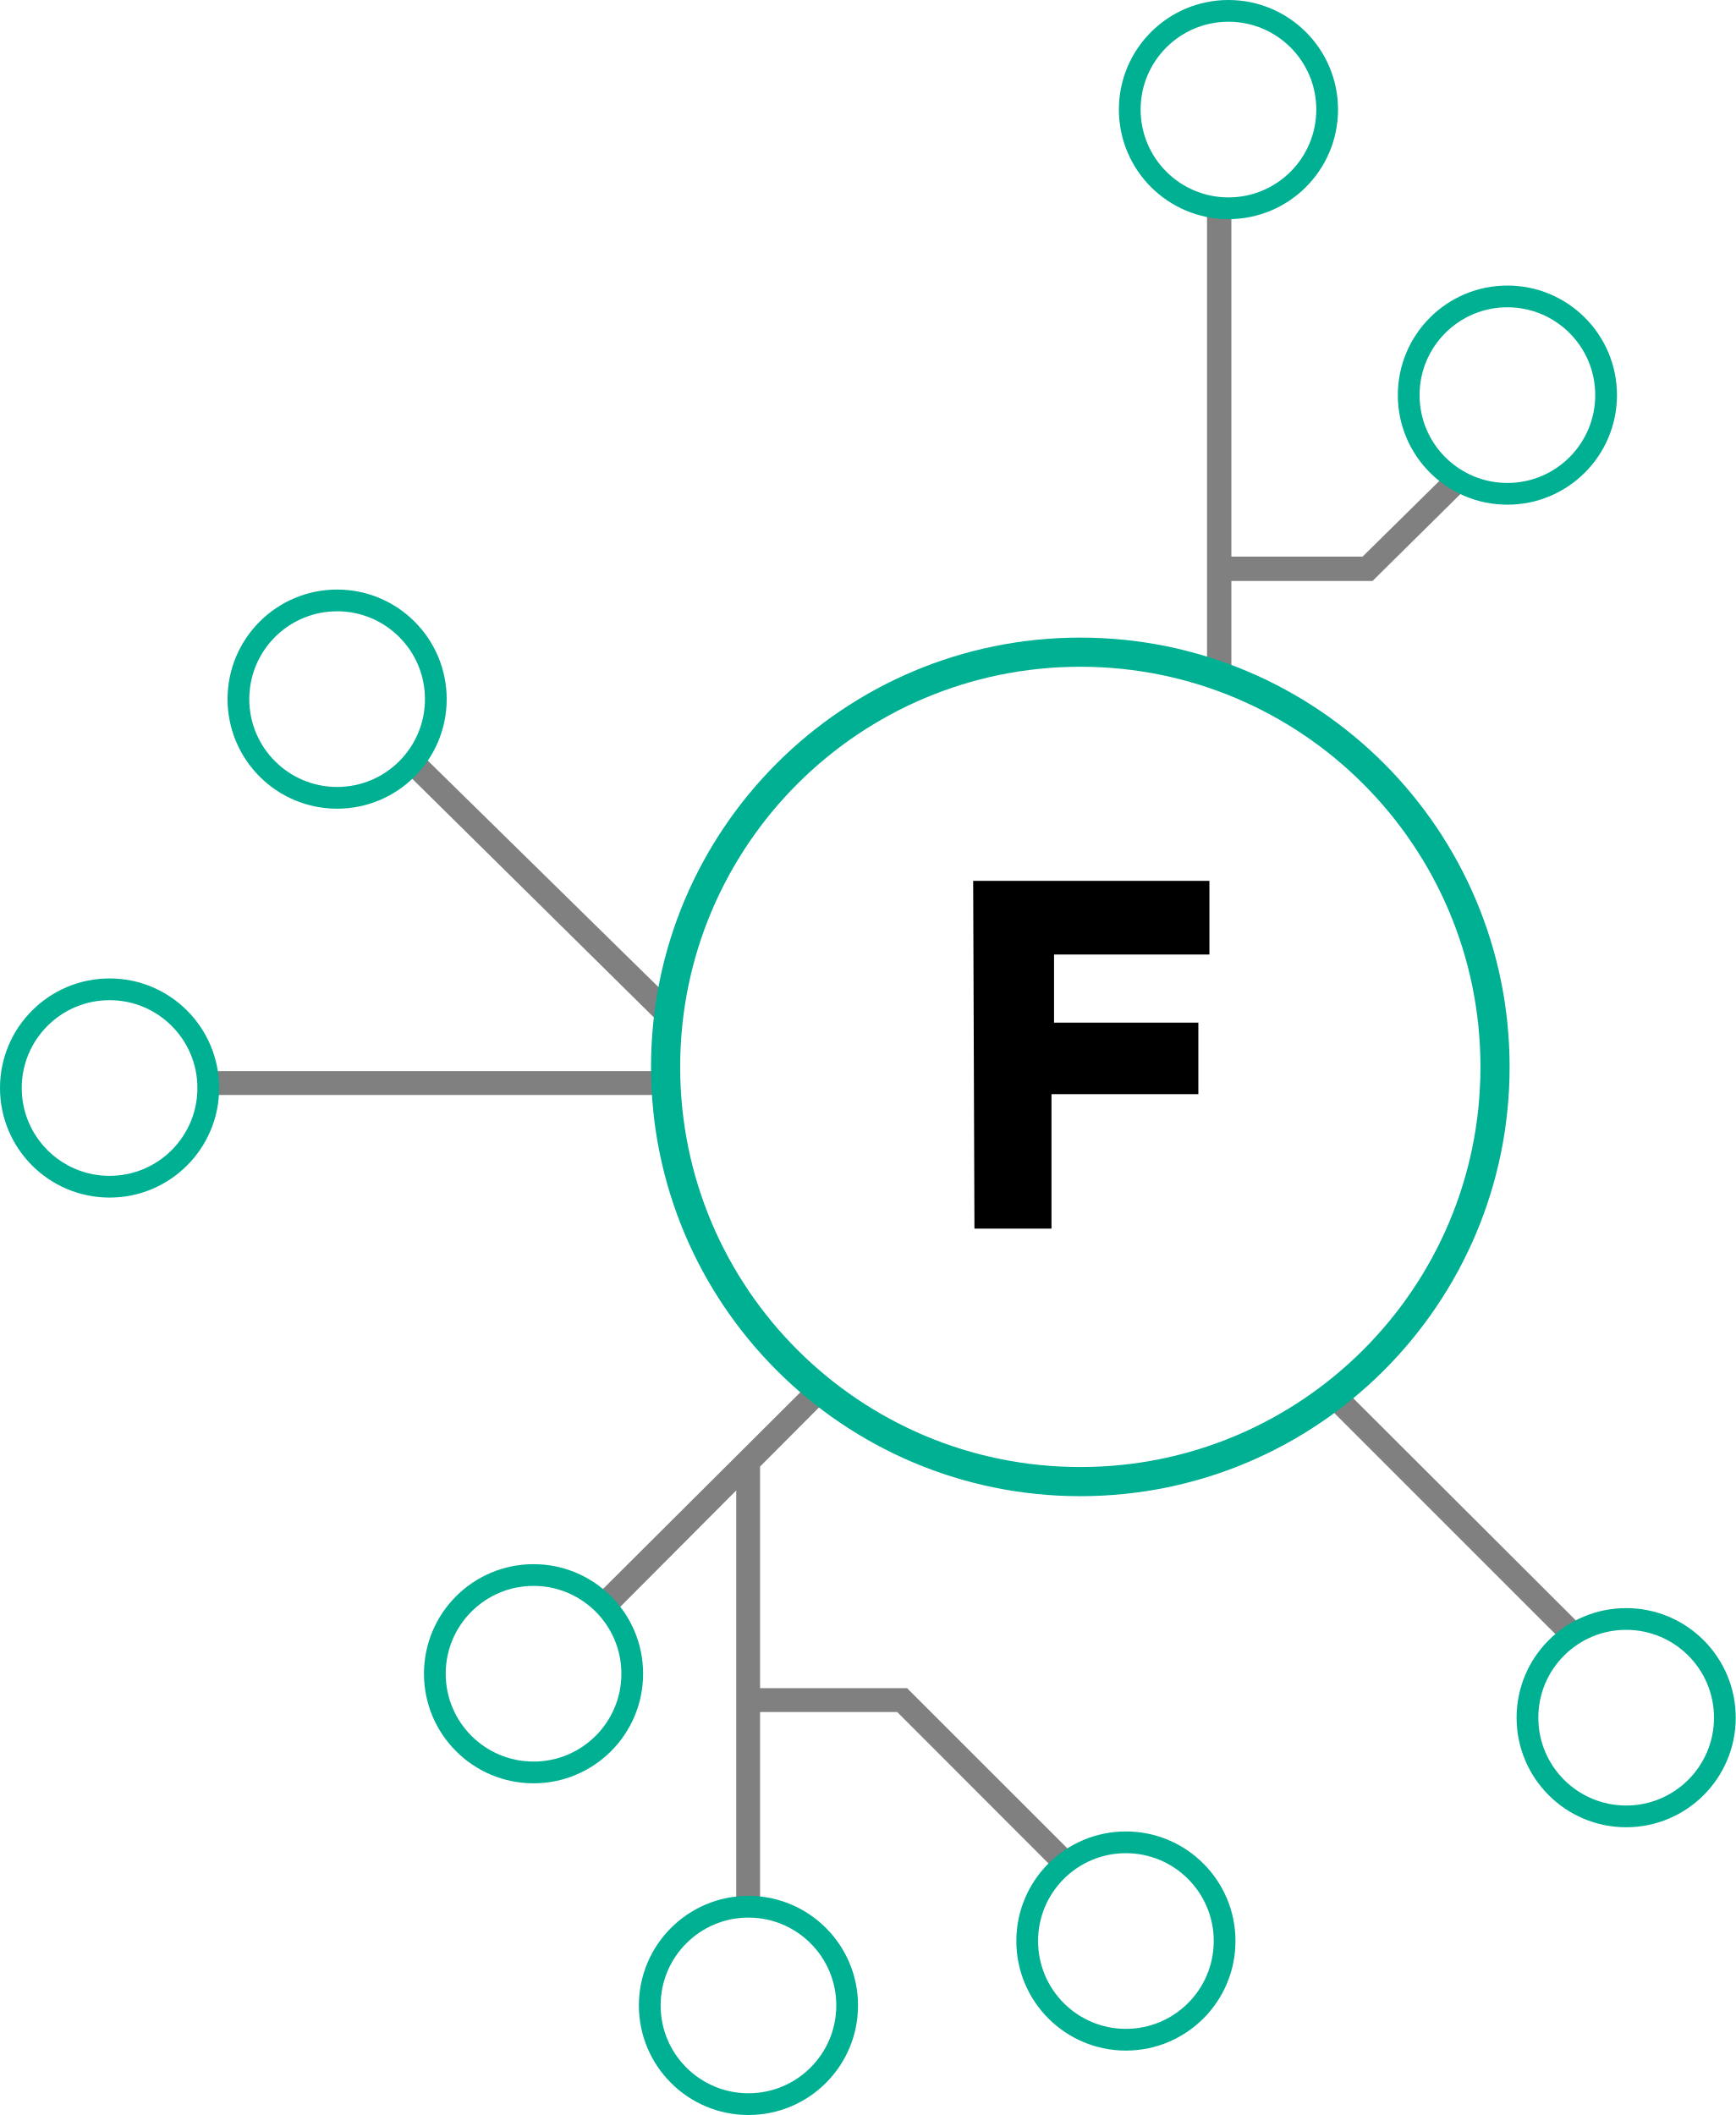
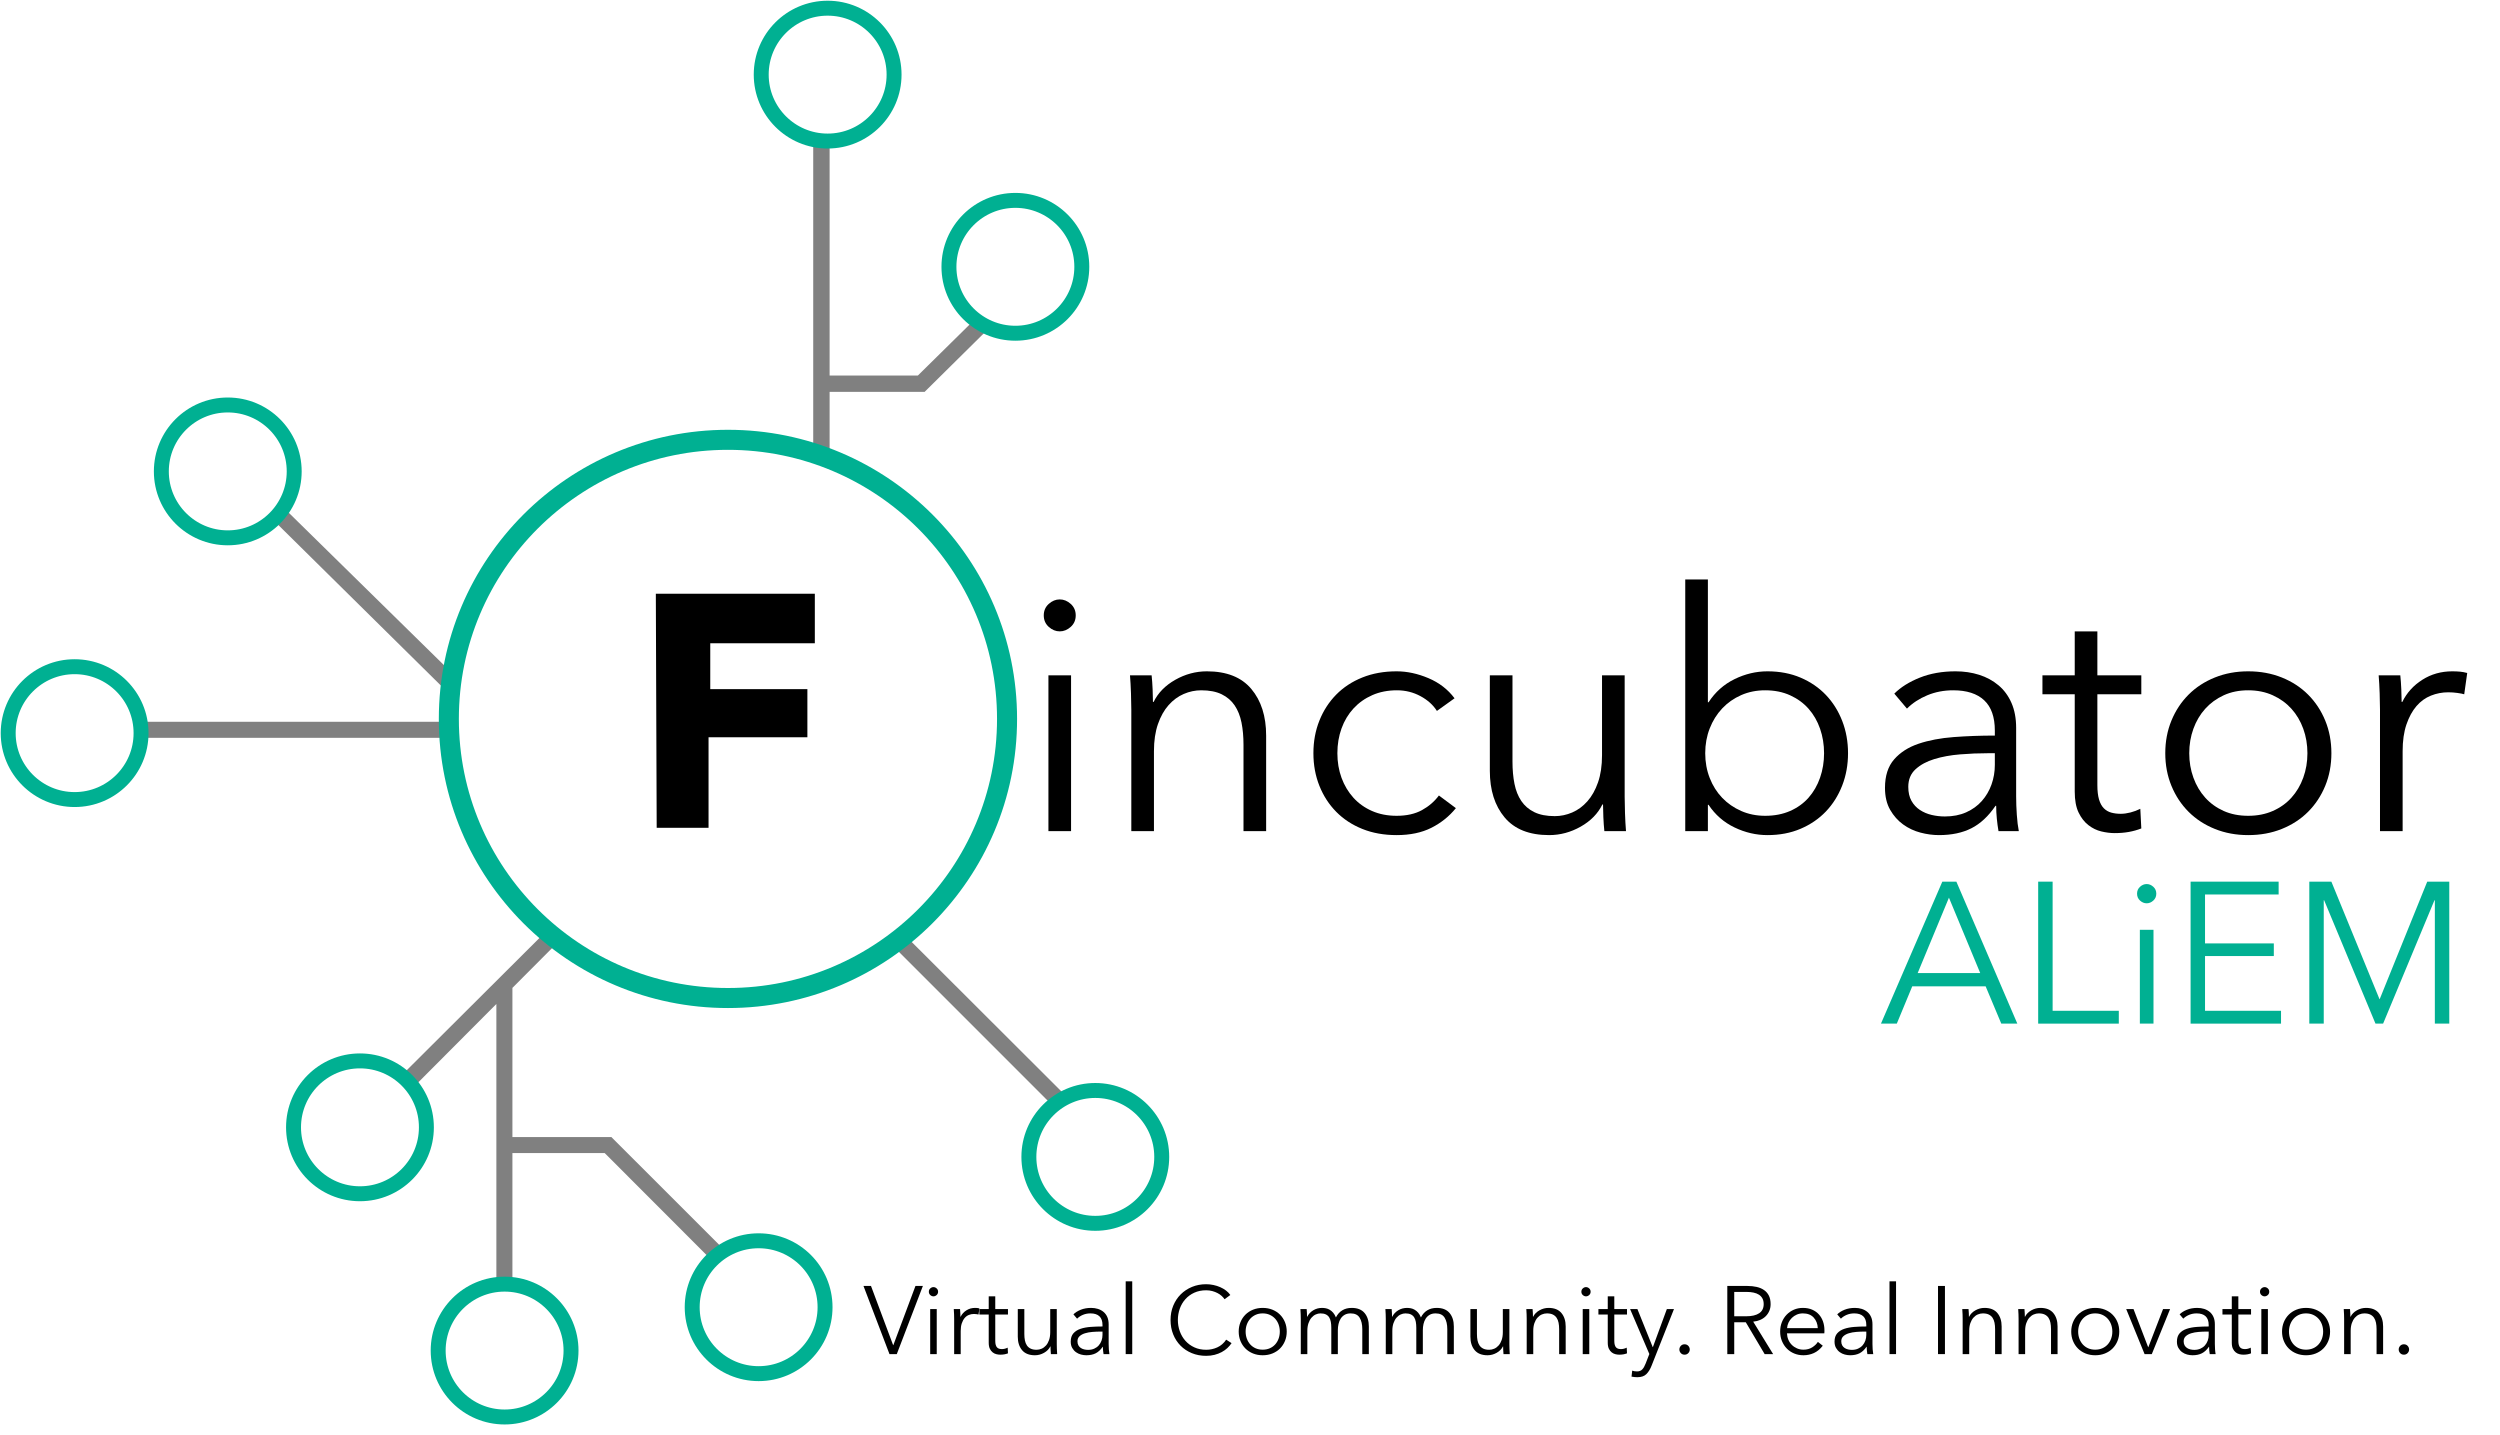
- <svg xmlns="http://www.w3.org/2000/svg" width="102.749mm" height="125.201mm" viewBox="0 0 364.071 443.626" id="svg5348" version="1.1">
-   <defs id="defs5350" />
-   <g id="layer4" style="display:inline" transform="translate(-139.8959,-242.6863)">
-     <path style="color:#000000;font-style:normal;font-variant:normal;font-weight:normal;font-stretch:normal;font-size:medium;line-height:normal;font-family:sans-serif;text-indent:0;text-align:start;text-decoration:none;text-decoration-line:none;text-decoration-style:solid;text-decoration-color:#000000;letter-spacing:normal;word-spacing:normal;text-transform:none;direction:ltr;block-progression:tb;writing-mode:lr-tb;baseline-shift:baseline;text-anchor:start;white-space:normal;clip-rule:nonzero;display:inline;overflow:visible;visibility:visible;opacity:1;isolation:auto;mix-blend-mode:normal;color-interpolation:sRGB;color-interpolation-filters:linearRGB;solid-color:#000000;solid-opacity:1;fill:#808080;fill-opacity:1;fill-rule:evenodd;stroke:none;stroke-width:5;stroke-linecap:butt;stroke-linejoin:miter;stroke-miterlimit:4;stroke-dasharray:none;stroke-dashoffset:0;stroke-opacity:1;color-rendering:auto;image-rendering:auto;shape-rendering:auto;text-rendering:auto;enable-background:accumulate" d="m 183.928,467.361 0,5 94.465,0 0,-5 -94.465,0 z" id="path5939" />
-     <path style="color:#000000;font-style:normal;font-variant:normal;font-weight:normal;font-stretch:normal;font-size:medium;line-height:normal;font-family:sans-serif;text-indent:0;text-align:start;text-decoration:none;text-decoration-line:none;text-decoration-style:solid;text-decoration-color:#000000;letter-spacing:normal;word-spacing:normal;text-transform:none;direction:ltr;block-progression:tb;writing-mode:lr-tb;baseline-shift:baseline;text-anchor:start;white-space:normal;clip-rule:nonzero;display:inline;overflow:visible;visibility:visible;opacity:1;isolation:auto;mix-blend-mode:normal;color-interpolation:sRGB;color-interpolation-filters:linearRGB;solid-color:#000000;solid-opacity:1;fill:#808080;fill-opacity:1;fill-rule:evenodd;stroke:none;stroke-width:5.108;stroke-linecap:butt;stroke-linejoin:miter;stroke-miterlimit:4;stroke-dasharray:none;stroke-dashoffset:0;stroke-opacity:1;color-rendering:auto;image-rendering:auto;shape-rendering:auto;text-rendering:auto;enable-background:accumulate" d="m 393.07,285.309 0,98.572 5.109,0 0,-19.332 29.557,0 0.002,0 0.021,0.023 20.309,-20.082 -3.938,-3.223 -18.441,18.174 -27.51,0 0,-74.133 -5.109,0 z" id="path5941" />
-     <path id="path5965" d="m 421.174,533.407 -3.534,3.537 50.634,50.634 4.386,-2.78 z" style="color:#000000;font-style:normal;font-variant:normal;font-weight:normal;font-stretch:normal;font-size:medium;line-height:normal;font-family:sans-serif;text-indent:0;text-align:start;text-decoration:none;text-decoration-line:none;text-decoration-style:solid;text-decoration-color:#000000;letter-spacing:normal;word-spacing:normal;text-transform:none;direction:ltr;block-progression:tb;writing-mode:lr-tb;baseline-shift:baseline;text-anchor:start;white-space:normal;clip-rule:nonzero;display:inline;overflow:visible;visibility:visible;opacity:1;isolation:auto;mix-blend-mode:normal;color-interpolation:sRGB;color-interpolation-filters:linearRGB;solid-color:#000000;solid-opacity:1;fill:#808080;fill-opacity:1;fill-rule:evenodd;stroke:none;stroke-width:5;stroke-linecap:butt;stroke-linejoin:miter;stroke-miterlimit:4;stroke-dasharray:none;stroke-dashoffset:0;stroke-opacity:1;color-rendering:auto;image-rendering:auto;shape-rendering:auto;text-rendering:auto;enable-background:accumulate" />
-     <path style="color:#000000;font-style:normal;font-variant:normal;font-weight:normal;font-stretch:normal;font-size:medium;line-height:normal;font-family:sans-serif;text-indent:0;text-align:start;text-decoration:none;text-decoration-line:none;text-decoration-style:solid;text-decoration-color:#000000;letter-spacing:normal;word-spacing:normal;text-transform:none;direction:ltr;block-progression:tb;writing-mode:lr-tb;baseline-shift:baseline;text-anchor:start;white-space:normal;clip-rule:nonzero;display:inline;overflow:visible;visibility:visible;opacity:1;isolation:auto;mix-blend-mode:normal;color-interpolation:sRGB;color-interpolation-filters:linearRGB;solid-color:#000000;solid-opacity:1;fill:#808080;fill-opacity:1;fill-rule:evenodd;stroke:none;stroke-width:5;stroke-linecap:butt;stroke-linejoin:miter;stroke-miterlimit:4;stroke-dasharray:none;stroke-dashoffset:0;stroke-opacity:1;color-rendering:auto;image-rendering:auto;shape-rendering:auto;text-rendering:auto;enable-background:accumulate" d="m 309.721,532.777 -45.211,45.055 2.779,4.607 27.031,-27.125 0,88.553 5,0 0,-42.08 28.768,0 34.004,34.043 3.945,-3.188 -35.811,-35.789 0,-0.066 -30.906,0 0,-46.488 13.938,-13.986 -3.537,-3.535 z" id="path5971" />
-     <path id="path5986" d="m 228.696,401.313 -3.506,3.565 54.768,54.088 0.916,-6.422 z" style="color:#000000;font-style:normal;font-variant:normal;font-weight:normal;font-stretch:normal;font-size:medium;line-height:normal;font-family:sans-serif;text-indent:0;text-align:start;text-decoration:none;text-decoration-line:none;text-decoration-style:solid;text-decoration-color:#000000;letter-spacing:normal;word-spacing:normal;text-transform:none;direction:ltr;block-progression:tb;writing-mode:lr-tb;baseline-shift:baseline;text-anchor:start;white-space:normal;clip-rule:nonzero;display:inline;overflow:visible;visibility:visible;opacity:1;isolation:auto;mix-blend-mode:normal;color-interpolation:sRGB;color-interpolation-filters:linearRGB;solid-color:#000000;solid-opacity:1;fill:#808080;fill-opacity:1;fill-rule:evenodd;stroke:none;stroke-width:5;stroke-linecap:butt;stroke-linejoin:miter;stroke-miterlimit:4;stroke-dasharray:none;stroke-dashoffset:0;stroke-opacity:1;color-rendering:auto;image-rendering:auto;shape-rendering:auto;text-rendering:auto;enable-background:accumulate" />
-     <path style="fill:#000000;fill-opacity:1;fill-rule:evenodd;stroke:none;stroke-width:1px;stroke-linecap:butt;stroke-linejoin:miter;stroke-opacity:1" d="m 344.018,427.451 49.554,0 0,15.446 -32.589,0 0,14.286 30.268,0 0,15 -30.804,0 0,28.214 -16.161,0 z" id="path5990" />
-     <circle style="fill:none;fill-opacity:0.589;stroke:#00b092;stroke-width:6.113;stroke-miterlimit:4;stroke-dasharray:none;stroke-opacity:1" id="path5908" cx="366.493" cy="466.469" r="86.987" />
-     <circle style="fill:none;fill-opacity:0.589;stroke:#00b092;stroke-width:4.558;stroke-miterlimit:4;stroke-dasharray:none;stroke-opacity:1" id="path5910" cx="456.075" cy="325.563" r="20.703" />
-     <circle r="20.703" cy="389.329" cx="210.608" id="circle5912" style="fill:none;fill-opacity:0.589;stroke:#00b092;stroke-width:4.558;stroke-miterlimit:4;stroke-dasharray:none;stroke-opacity:1" />
-     <circle style="fill:none;fill-opacity:0.589;stroke:#00b092;stroke-width:4.558;stroke-miterlimit:4;stroke-dasharray:none;stroke-opacity:1" id="circle5914" cx="162.878" cy="470.899" r="20.703" />
-     <circle r="20.703" cy="593.756" cx="251.807" id="circle5916" style="fill:none;fill-opacity:0.589;stroke:#00b092;stroke-width:4.558;stroke-miterlimit:4;stroke-dasharray:none;stroke-opacity:1" />
-     <circle style="fill:none;fill-opacity:0.589;stroke:#00b092;stroke-width:4.558;stroke-miterlimit:4;stroke-dasharray:none;stroke-opacity:1" id="circle5918" cx="296.885" cy="663.33" r="20.703" />
-     <circle r="20.703" cy="649.82" cx="376.055" id="circle5920" style="fill:none;fill-opacity:0.589;stroke:#00b092;stroke-width:4.558;stroke-miterlimit:4;stroke-dasharray:none;stroke-opacity:1" />
-     <circle style="fill:none;fill-opacity:0.589;stroke:#00b092;stroke-width:4.558;stroke-miterlimit:4;stroke-dasharray:none;stroke-opacity:1" id="circle5922" cx="480.985" cy="602.974" r="20.703" />
-     <circle r="20.703" cy="265.668" cx="397.566" id="circle5935" style="fill:none;fill-opacity:0.589;stroke:#00b092;stroke-width:4.558;stroke-miterlimit:4;stroke-dasharray:none;stroke-opacity:1" />
+ <svg xmlns="http://www.w3.org/2000/svg" version="1.1" x="0" y="0" width="610" height="350" viewBox="0, 0, 610, 350">
+   <g id="Main">
+     <g id="Connectors">
+       <path d="M34.688,176.114 L34.688,180.028 L108.645,180.028 L108.645,176.114 L34.688,176.114 z" fill="#808080" id="path5939" />
+       <path d="M198.426,33.585 L198.426,110.757 L202.426,110.757 L202.426,95.622 L225.566,95.622 L225.567,95.622 L225.584,95.64 L241.484,79.918 L238.401,77.395 L223.963,91.623 L202.426,91.623 L202.426,33.585 L198.426,33.585 z" fill="#808080" id="path5941" />
+       <path d="M220.428,227.821 L217.662,230.59 L257.303,270.232 L260.737,268.056 z" fill="#808080" id="path5965" />
+       <path d="M133.171,227.328 L97.776,262.601 L99.952,266.208 L121.115,244.972 L121.115,314.3 L125.029,314.3 L125.029,281.355 L147.551,281.355 L174.173,308.008 L177.262,305.512 L149.226,277.493 L149.226,277.441 L125.029,277.441 L125.029,241.045 L135.941,230.095 L133.171,227.328 z" fill="#808080" id="path5971" />
+       <path d="M69.737,124.405 L66.993,127.196 L109.871,169.541 L110.588,164.513 z" fill="#808080" id="path5986" />
+     </g>
+     <path d="M160.023,144.868 L198.818,144.868 L198.818,156.961 L173.304,156.961 L173.304,168.146 L197.001,168.146 L197.001,179.889 L172.885,179.889 L172.885,201.978 L160.232,201.978 z" fill="#000000" id="path5990" />
+     <path d="M245.72,175.415 C245.72,213.027 215.23,243.517 177.619,243.517 C140.007,243.517 109.517,213.027 109.517,175.415 C109.517,137.804 140.007,107.314 177.619,107.314 C215.23,107.314 245.72,137.804 245.72,175.415 z" fill-opacity="0" stroke="#00B092" stroke-width="4.89" id="path5908" />
+     <g id="Nodes">
+       <path d="M263.961,65.1 C263.961,74.052 256.704,81.309 247.752,81.309 C238.8,81.309 231.543,74.052 231.543,65.1 C231.543,56.148 238.8,48.892 247.752,48.892 C256.704,48.892 263.961,56.148 263.961,65.1 z" fill-opacity="0" stroke="#00B092" stroke-width="3.646" id="path5910" />
+       <path d="M71.785,115.022 C71.785,123.974 64.528,131.231 55.576,131.231 C46.624,131.231 39.368,123.974 39.368,115.022 C39.368,106.071 46.624,98.814 55.576,98.814 C64.528,98.814 71.785,106.071 71.785,115.022 z" fill-opacity="0" stroke="#00B092" stroke-width="3.646" id="circle5912" />
+       <path d="M34.417,178.883 C34.417,187.835 27.16,195.092 18.209,195.092 C9.257,195.092 2,187.835 2,178.883 C2,169.932 9.257,162.675 18.209,162.675 C27.16,162.675 34.417,169.932 34.417,178.883 z" fill-opacity="0" stroke="#00B092" stroke-width="3.646" id="circle5914" />
+       <path d="M104.039,275.068 C104.039,284.02 96.782,291.277 87.831,291.277 C78.879,291.277 71.622,284.02 71.622,275.068 C71.622,266.116 78.879,258.859 87.831,258.859 C96.782,258.859 104.039,266.116 104.039,275.068 z" fill-opacity="0" stroke="#00B092" stroke-width="3.646" id="circle5916" />
+       <path d="M139.331,329.538 C139.331,338.489 132.074,345.746 123.122,345.746 C114.17,345.746 106.914,338.489 106.914,329.538 C106.914,320.586 114.17,313.329 123.122,313.329 C132.074,313.329 139.331,320.586 139.331,329.538 z" fill-opacity="0" stroke="#00B092" stroke-width="3.646" id="circle5918" />
+       <path d="M201.313,318.96 C201.313,327.912 194.057,335.169 185.105,335.169 C176.153,335.169 168.896,327.912 168.896,318.96 C168.896,310.008 176.153,302.751 185.105,302.751 C194.057,302.751 201.313,310.008 201.313,318.96 z" fill-opacity="0" stroke="#00B092" stroke-width="3.646" id="circle5920" />
+       <path d="M283.463,282.284 C283.463,291.236 276.206,298.493 267.254,298.493 C258.302,298.493 251.046,291.236 251.046,282.284 C251.046,273.333 258.302,266.076 267.254,266.076 C276.206,266.076 283.463,273.333 283.463,282.284 z" fill-opacity="0" stroke="#00B092" stroke-width="3.646" id="circle5922" />
+       <path d="M218.154,18.209 C218.154,27.16 210.897,34.417 201.946,34.417 C192.994,34.417 185.737,27.16 185.737,18.209 C185.737,9.257 192.994,2 201.946,2 C210.897,2 218.154,9.257 218.154,18.209 z" fill-opacity="0" stroke="#00B092" stroke-width="3.646" id="circle5935" />
+     </g>
+     <g id="Text">
+       <path d="M217.924,328.217 L217.971,328.217 L223.373,313.773 L225.182,313.773 L218.817,330.402 L217.032,330.402 L210.69,313.773 L212.522,313.773 z" fill="#000000" />
+       <path d="M228.564,330.402 L226.967,330.402 L226.967,319.41 L228.564,319.41 z M228.893,315.182 Q228.893,315.675 228.54,315.992 Q228.188,316.309 227.765,316.309 Q227.343,316.309 226.99,315.992 Q226.638,315.675 226.638,315.182 Q226.638,314.689 226.99,314.372 Q227.343,314.055 227.765,314.055 Q228.188,314.055 228.54,314.372 Q228.893,314.689 228.893,315.182 z" fill="#000000" />
+       <path d="M232.815,321.829 Q232.815,321.383 232.792,320.678 Q232.768,319.973 232.721,319.41 L234.248,319.41 Q234.295,319.856 234.318,320.396 Q234.342,320.936 234.342,321.289 L234.389,321.289 Q234.858,320.326 235.798,319.727 Q236.737,319.128 237.912,319.128 Q238.217,319.128 238.464,319.151 Q238.71,319.175 238.969,319.245 L238.757,320.748 Q238.616,320.701 238.288,320.654 Q237.959,320.607 237.63,320.607 Q236.996,320.607 236.409,320.842 Q235.821,321.077 235.387,321.582 Q234.952,322.087 234.682,322.874 Q234.412,323.661 234.412,324.765 L234.412,330.402 L232.815,330.402 L232.815,321.829 z" fill="#000000" />
+       <path d="M245.944,320.748 L242.844,320.748 L242.844,327.16 Q242.844,327.771 242.961,328.17 Q243.079,328.57 243.302,328.793 Q243.525,329.016 243.83,329.098 Q244.136,329.18 244.488,329.18 Q244.817,329.18 245.181,329.086 Q245.545,328.992 245.874,328.828 L245.944,330.214 Q245.522,330.378 245.064,330.46 Q244.606,330.542 244.065,330.542 Q243.619,330.542 243.126,330.425 Q242.633,330.308 242.21,329.979 Q241.787,329.65 241.517,329.086 Q241.247,328.523 241.247,327.607 L241.247,320.748 L238.969,320.748 L238.969,319.41 L241.247,319.41 L241.247,316.309 L242.844,316.309 L242.844,319.41 L245.944,319.41 z" fill="#000000" />
+       <path d="M256.419,330.402 Q256.372,329.955 256.349,329.415 Q256.326,328.875 256.326,328.523 L256.279,328.523 Q255.809,329.486 254.752,330.084 Q253.695,330.683 252.521,330.683 Q250.43,330.683 249.385,329.439 Q248.34,328.194 248.34,326.15 L248.34,319.41 L249.937,319.41 L249.937,325.493 Q249.937,326.362 250.078,327.066 Q250.219,327.771 250.559,328.276 Q250.9,328.781 251.475,329.063 Q252.051,329.345 252.92,329.345 Q253.554,329.345 254.153,329.086 Q254.752,328.828 255.222,328.299 Q255.691,327.771 255.973,326.961 Q256.255,326.15 256.255,325.046 L256.255,319.41 L257.852,319.41 L257.852,327.982 Q257.852,328.429 257.876,329.133 Q257.899,329.838 257.946,330.402 z" fill="#000000" />
+       <path d="M269.009,323.308 Q269.009,321.876 268.257,321.171 Q267.505,320.467 266.073,320.467 Q265.086,320.467 264.241,320.819 Q263.395,321.171 262.808,321.758 L261.915,320.701 Q262.597,320.02 263.712,319.574 Q264.828,319.128 266.237,319.128 Q267.13,319.128 267.905,319.374 Q268.68,319.621 269.267,320.114 Q269.854,320.607 270.183,321.359 Q270.512,322.111 270.512,323.121 L270.512,327.935 Q270.512,328.57 270.559,329.251 Q270.606,329.932 270.7,330.402 L269.267,330.402 Q269.196,330.002 269.149,329.533 Q269.102,329.063 269.102,328.617 L269.055,328.617 Q268.304,329.72 267.353,330.202 Q266.401,330.683 265.063,330.683 Q264.429,330.683 263.759,330.507 Q263.09,330.331 262.538,329.932 Q261.986,329.533 261.622,328.898 Q261.258,328.264 261.258,327.348 Q261.258,326.08 261.904,325.34 Q262.55,324.6 263.63,324.236 Q264.71,323.872 266.108,323.766 Q267.505,323.661 269.009,323.661 z M268.539,324.906 Q267.552,324.906 266.554,324.988 Q265.556,325.07 264.746,325.317 Q263.935,325.563 263.419,326.033 Q262.902,326.503 262.902,327.278 Q262.902,327.865 263.125,328.264 Q263.348,328.663 263.724,328.91 Q264.1,329.157 264.558,329.262 Q265.016,329.368 265.485,329.368 Q266.331,329.368 266.989,329.074 Q267.646,328.781 268.093,328.276 Q268.539,327.771 268.774,327.113 Q269.009,326.456 269.009,325.728 L269.009,324.906 z" fill="#000000" />
+       <path d="M276.266,330.401 L274.669,330.401 L274.669,312.645 L276.266,312.645 z" fill="#000000" />
+       <path d="M300.505,327.724 Q300.082,328.358 299.483,328.922 Q298.884,329.486 298.097,329.908 Q297.31,330.331 296.359,330.578 Q295.408,330.824 294.28,330.824 Q292.402,330.824 290.804,330.167 Q289.207,329.509 288.056,328.346 Q286.906,327.184 286.26,325.587 Q285.614,323.99 285.614,322.087 Q285.614,320.185 286.271,318.588 Q286.929,316.99 288.092,315.828 Q289.254,314.665 290.84,314.008 Q292.425,313.35 294.28,313.35 Q295.196,313.35 296.077,313.538 Q296.958,313.726 297.733,314.066 Q298.508,314.407 299.142,314.888 Q299.776,315.37 300.199,315.981 L298.79,317.014 Q298.532,316.615 298.097,316.215 Q297.663,315.816 297.075,315.511 Q296.488,315.205 295.795,315.018 Q295.103,314.83 294.304,314.83 Q292.683,314.83 291.403,315.417 Q290.123,316.004 289.231,317.002 Q288.338,318 287.869,319.316 Q287.399,320.631 287.399,322.087 Q287.399,323.543 287.88,324.859 Q288.362,326.174 289.254,327.172 Q290.147,328.17 291.427,328.757 Q292.707,329.345 294.304,329.345 Q295.737,329.345 297.028,328.757 Q298.32,328.17 299.189,326.878 z" fill="#000000" />
+       <path d="M313.963,324.906 Q313.963,326.15 313.528,327.207 Q313.094,328.264 312.318,329.039 Q311.543,329.814 310.463,330.249 Q309.383,330.683 308.091,330.683 Q306.823,330.683 305.742,330.249 Q304.662,329.814 303.887,329.039 Q303.112,328.264 302.677,327.207 Q302.243,326.15 302.243,324.906 Q302.243,323.661 302.677,322.604 Q303.112,321.547 303.887,320.772 Q304.662,319.997 305.742,319.562 Q306.823,319.128 308.091,319.128 Q309.383,319.128 310.463,319.562 Q311.543,319.997 312.318,320.772 Q313.094,321.547 313.528,322.604 Q313.963,323.661 313.963,324.906 z M312.271,324.906 Q312.271,323.99 311.978,323.179 Q311.684,322.369 311.144,321.77 Q310.604,321.171 309.829,320.819 Q309.054,320.467 308.091,320.467 Q307.128,320.467 306.365,320.819 Q305.601,321.171 305.061,321.77 Q304.521,322.369 304.227,323.179 Q303.934,323.99 303.934,324.906 Q303.934,325.822 304.227,326.632 Q304.521,327.442 305.061,328.041 Q305.601,328.64 306.365,328.981 Q307.128,329.321 308.091,329.321 Q309.054,329.321 309.829,328.981 Q310.604,328.64 311.144,328.041 Q311.684,327.442 311.978,326.632 Q312.271,325.822 312.271,324.906 z" fill="#000000" />
+       <path d="M318.965,321.289 Q319.435,320.326 320.41,319.727 Q321.384,319.128 322.582,319.128 Q323.029,319.128 323.51,319.222 Q323.991,319.316 324.449,319.586 Q324.907,319.856 325.295,320.302 Q325.683,320.748 325.964,321.453 Q326.528,320.326 327.503,319.727 Q328.478,319.128 329.816,319.128 Q331.907,319.128 332.952,320.373 Q333.997,321.617 333.997,323.661 L333.997,330.402 L332.4,330.402 L332.4,324.318 Q332.4,322.58 331.754,321.523 Q331.108,320.467 329.558,320.467 Q328.689,320.467 328.09,320.819 Q327.491,321.171 327.127,321.747 Q326.763,322.322 326.599,323.05 Q326.434,323.778 326.434,324.553 L326.434,330.402 L324.837,330.402 L324.837,323.99 Q324.837,323.191 324.72,322.533 Q324.602,321.876 324.309,321.418 Q324.015,320.96 323.498,320.713 Q322.982,320.467 322.183,320.467 Q321.619,320.467 321.044,320.725 Q320.468,320.983 320.01,321.512 Q319.552,322.04 319.271,322.85 Q318.989,323.661 318.989,324.765 L318.989,330.402 L317.392,330.402 L317.392,321.829 Q317.392,321.383 317.368,320.678 Q317.345,319.973 317.298,319.41 L318.824,319.41 Q318.871,319.856 318.895,320.396 Q318.918,320.936 318.918,321.289 L318.965,321.289 z" fill="#000000" />
+       <path d="M339.704,321.289 Q340.174,320.326 341.149,319.727 Q342.123,319.128 343.321,319.128 Q343.767,319.128 344.249,319.222 Q344.73,319.316 345.188,319.586 Q345.646,319.856 346.034,320.302 Q346.422,320.748 346.703,321.453 Q347.267,320.326 348.242,319.727 Q349.216,319.128 350.555,319.128 Q352.646,319.128 353.691,320.373 Q354.736,321.617 354.736,323.661 L354.736,330.402 L353.139,330.402 L353.139,324.318 Q353.139,322.58 352.493,321.523 Q351.847,320.467 350.297,320.467 Q349.428,320.467 348.829,320.819 Q348.23,321.171 347.866,321.747 Q347.502,322.322 347.337,323.05 Q347.173,323.778 347.173,324.553 L347.173,330.402 L345.576,330.402 L345.576,323.99 Q345.576,323.191 345.459,322.533 Q345.341,321.876 345.048,321.418 Q344.754,320.96 344.237,320.713 Q343.72,320.467 342.922,320.467 Q342.358,320.467 341.783,320.725 Q341.207,320.983 340.749,321.512 Q340.291,322.04 340.01,322.85 Q339.728,323.661 339.728,324.765 L339.728,330.402 L338.131,330.402 L338.131,321.829 Q338.131,321.383 338.107,320.678 Q338.084,319.973 338.037,319.41 L339.563,319.41 Q339.61,319.856 339.634,320.396 Q339.657,320.936 339.657,321.289 L339.704,321.289 z" fill="#000000" />
+       <path d="M366.855,330.402 Q366.808,329.955 366.785,329.415 Q366.761,328.875 366.761,328.523 L366.714,328.523 Q366.245,329.486 365.188,330.084 Q364.131,330.683 362.956,330.683 Q360.866,330.683 359.821,329.439 Q358.776,328.194 358.776,326.15 L358.776,319.41 L360.373,319.41 L360.373,325.493 Q360.373,326.362 360.514,327.066 Q360.655,327.771 360.995,328.276 Q361.336,328.781 361.911,329.063 Q362.487,329.345 363.356,329.345 Q363.99,329.345 364.589,329.086 Q365.188,328.828 365.657,328.299 Q366.127,327.771 366.409,326.961 Q366.691,326.15 366.691,325.046 L366.691,319.41 L368.288,319.41 L368.288,327.982 Q368.288,328.429 368.311,329.133 Q368.335,329.838 368.382,330.402 z" fill="#000000" />
+       <path d="M373.948,319.41 Q373.995,319.856 374.019,320.396 Q374.042,320.936 374.042,321.289 L374.089,321.289 Q374.559,320.326 375.616,319.727 Q376.673,319.128 377.847,319.128 Q379.937,319.128 380.983,320.373 Q382.028,321.617 382.028,323.661 L382.028,330.402 L380.431,330.402 L380.431,324.318 Q380.431,323.449 380.29,322.745 Q380.149,322.04 379.808,321.535 Q379.468,321.03 378.892,320.748 Q378.317,320.467 377.448,320.467 Q376.814,320.467 376.215,320.725 Q375.616,320.983 375.146,321.512 Q374.676,322.04 374.395,322.85 Q374.113,323.661 374.113,324.765 L374.113,330.402 L372.516,330.402 L372.516,321.829 Q372.516,321.383 372.492,320.678 Q372.469,319.973 372.422,319.41 z" fill="#000000" />
+       <path d="M387.782,330.402 L386.185,330.402 L386.185,319.41 L387.782,319.41 z M388.111,315.182 Q388.111,315.675 387.759,315.992 Q387.406,316.309 386.983,316.309 Q386.561,316.309 386.208,315.992 Q385.856,315.675 385.856,315.182 Q385.856,314.689 386.208,314.372 Q386.561,314.055 386.983,314.055 Q387.406,314.055 387.759,314.372 Q388.111,314.689 388.111,315.182 z" fill="#000000" />
+       <path d="M396.989,320.748 L393.889,320.748 L393.889,327.16 Q393.889,327.771 394.006,328.17 Q394.124,328.57 394.347,328.793 Q394.57,329.016 394.875,329.098 Q395.18,329.18 395.533,329.18 Q395.862,329.18 396.226,329.086 Q396.59,328.992 396.918,328.828 L396.989,330.214 Q396.566,330.378 396.108,330.46 Q395.65,330.542 395.11,330.542 Q394.664,330.542 394.171,330.425 Q393.677,330.308 393.255,329.979 Q392.832,329.65 392.562,329.086 Q392.292,328.523 392.292,327.607 L392.292,320.748 L390.013,320.748 L390.013,319.41 L392.292,319.41 L392.292,316.309 L393.889,316.309 L393.889,319.41 L396.989,319.41 z" fill="#000000" />
+       <path d="M403.26,328.687 L403.307,328.687 L406.713,319.41 L408.451,319.41 L402.978,333.243 Q402.485,334.512 401.722,335.275 Q400.958,336.038 399.526,336.038 Q398.797,336.038 398.093,335.897 L398.257,334.441 Q398.821,334.629 399.432,334.629 Q400.254,334.629 400.723,334.124 Q401.193,333.619 401.545,332.68 L402.438,330.378 L397.741,319.41 L399.526,319.41 z" fill="#000000" />
+       <path d="M412.302,329.274 Q412.302,329.767 411.95,330.155 Q411.598,330.542 411.034,330.542 Q410.47,330.542 410.118,330.155 Q409.766,329.767 409.766,329.274 Q409.766,328.781 410.118,328.393 Q410.47,328.006 411.034,328.006 Q411.598,328.006 411.95,328.393 Q412.302,328.781 412.302,329.274 z" fill="#000000" />
+       <path d="M423.153,330.402 L421.462,330.402 L421.462,313.773 L426.348,313.773 Q427.569,313.773 428.614,314.008 Q429.659,314.242 430.423,314.771 Q431.186,315.299 431.609,316.145 Q432.031,316.99 432.031,318.212 Q432.031,319.128 431.703,319.879 Q431.374,320.631 430.81,321.183 Q430.246,321.735 429.471,322.064 Q428.696,322.392 427.78,322.486 L432.642,330.402 L430.575,330.402 L425.972,322.627 L423.153,322.627 z M423.153,321.171 L426.089,321.171 Q428.133,321.171 429.237,320.431 Q430.34,319.691 430.34,318.212 Q430.34,317.39 430.035,316.826 Q429.73,316.262 429.19,315.91 Q428.649,315.558 427.874,315.393 Q427.099,315.229 426.16,315.229 L423.153,315.229 z" fill="#000000" />
+       <path d="M443.54,324.06 Q443.47,322.51 442.542,321.488 Q441.614,320.467 439.9,320.467 Q439.101,320.467 438.42,320.76 Q437.739,321.054 437.222,321.559 Q436.705,322.064 436.4,322.71 Q436.095,323.355 436.048,324.06 z M445.161,324.577 Q445.161,324.741 445.161,324.929 Q445.161,325.117 445.137,325.328 L436.024,325.328 Q436.048,326.15 436.353,326.878 Q436.658,327.607 437.199,328.147 Q437.739,328.687 438.467,329.004 Q439.195,329.321 440.041,329.321 Q441.285,329.321 442.19,328.746 Q443.094,328.17 443.564,327.419 L444.761,328.358 Q443.775,329.603 442.589,330.143 Q441.403,330.683 440.041,330.683 Q438.819,330.683 437.774,330.249 Q436.729,329.814 435.977,329.039 Q435.226,328.264 434.791,327.207 Q434.357,326.15 434.357,324.906 Q434.357,323.661 434.779,322.604 Q435.202,321.547 435.954,320.772 Q436.705,319.997 437.715,319.562 Q438.725,319.128 439.9,319.128 Q441.191,319.128 442.178,319.562 Q443.164,319.997 443.822,320.737 Q444.48,321.476 444.82,322.463 Q445.161,323.449 445.161,324.577 z" fill="#000000" />
+       <path d="M455.378,323.308 Q455.378,321.876 454.626,321.171 Q453.874,320.467 452.442,320.467 Q451.455,320.467 450.61,320.819 Q449.764,321.171 449.177,321.758 L448.284,320.701 Q448.966,320.02 450.081,319.574 Q451.197,319.128 452.606,319.128 Q453.499,319.128 454.274,319.374 Q455.049,319.621 455.636,320.114 Q456.223,320.607 456.552,321.359 Q456.881,322.111 456.881,323.121 L456.881,327.935 Q456.881,328.57 456.928,329.251 Q456.975,329.932 457.069,330.402 L455.636,330.402 Q455.565,330.002 455.518,329.533 Q455.471,329.063 455.471,328.617 L455.424,328.617 Q454.673,329.72 453.722,330.202 Q452.77,330.683 451.432,330.683 Q450.798,330.683 450.128,330.507 Q449.459,330.331 448.907,329.932 Q448.355,329.533 447.991,328.898 Q447.627,328.264 447.627,327.348 Q447.627,326.08 448.273,325.34 Q448.919,324.6 449.999,324.236 Q451.079,323.872 452.477,323.766 Q453.874,323.661 455.378,323.661 z M454.908,324.906 Q453.921,324.906 452.923,324.988 Q451.925,325.07 451.115,325.317 Q450.304,325.563 449.788,326.033 Q449.271,326.503 449.271,327.278 Q449.271,327.865 449.494,328.264 Q449.717,328.663 450.093,328.91 Q450.469,329.157 450.927,329.262 Q451.385,329.368 451.854,329.368 Q452.7,329.368 453.358,329.074 Q454.015,328.781 454.462,328.276 Q454.908,327.771 455.143,327.113 Q455.378,326.456 455.378,325.728 L455.378,324.906 z" fill="#000000" />
+       <path d="M462.635,330.401 L461.038,330.401 L461.038,312.645 L462.635,312.645 z" fill="#000000" />
+       <path d="M474.566,330.402 L472.875,330.402 L472.875,313.773 L474.566,313.773 z" fill="#000000" />
+       <path d="M480.321,319.41 Q480.368,319.856 480.391,320.396 Q480.415,320.936 480.415,321.289 L480.462,321.289 Q480.931,320.326 481.988,319.727 Q483.045,319.128 484.22,319.128 Q486.31,319.128 487.355,320.373 Q488.4,321.617 488.4,323.661 L488.4,330.402 L486.803,330.402 L486.803,324.318 Q486.803,323.449 486.662,322.745 Q486.521,322.04 486.181,321.535 Q485.84,321.03 485.265,320.748 Q484.689,320.467 483.82,320.467 Q483.186,320.467 482.587,320.725 Q481.988,320.983 481.519,321.512 Q481.049,322.04 480.767,322.85 Q480.485,323.661 480.485,324.765 L480.485,330.402 L478.888,330.402 L478.888,321.829 Q478.888,321.383 478.865,320.678 Q478.841,319.973 478.794,319.41 z" fill="#000000" />
+       <path d="M493.967,319.41 Q494.014,319.856 494.037,320.396 Q494.061,320.936 494.061,321.289 L494.108,321.289 Q494.577,320.326 495.634,319.727 Q496.691,319.128 497.865,319.128 Q499.956,319.128 501.001,320.373 Q502.046,321.617 502.046,323.661 L502.046,330.402 L500.449,330.402 L500.449,324.318 Q500.449,323.449 500.308,322.745 Q500.167,322.04 499.827,321.535 Q499.486,321.03 498.911,320.748 Q498.335,320.467 497.466,320.467 Q496.832,320.467 496.233,320.725 Q495.634,320.983 495.164,321.512 Q494.695,322.04 494.413,322.85 Q494.131,323.661 494.131,324.765 L494.131,330.402 L492.534,330.402 L492.534,321.829 Q492.534,321.383 492.51,320.678 Q492.487,319.973 492.44,319.41 z" fill="#000000" />
+       <path d="M517.101,324.906 Q517.101,326.15 516.667,327.207 Q516.232,328.264 515.457,329.039 Q514.682,329.814 513.602,330.249 Q512.521,330.683 511.23,330.683 Q509.961,330.683 508.881,330.249 Q507.8,329.814 507.025,329.039 Q506.25,328.264 505.816,327.207 Q505.381,326.15 505.381,324.906 Q505.381,323.661 505.816,322.604 Q506.25,321.547 507.025,320.772 Q507.8,319.997 508.881,319.562 Q509.961,319.128 511.23,319.128 Q512.521,319.128 513.602,319.562 Q514.682,319.997 515.457,320.772 Q516.232,321.547 516.667,322.604 Q517.101,323.661 517.101,324.906 z M515.41,324.906 Q515.41,323.99 515.117,323.179 Q514.823,322.369 514.283,321.77 Q513.743,321.171 512.968,320.819 Q512.193,320.467 511.23,320.467 Q510.267,320.467 509.503,320.819 Q508.74,321.171 508.2,321.77 Q507.66,322.369 507.366,323.179 Q507.072,323.99 507.072,324.906 Q507.072,325.822 507.366,326.632 Q507.66,327.442 508.2,328.041 Q508.74,328.64 509.503,328.981 Q510.267,329.321 511.23,329.321 Q512.193,329.321 512.968,328.981 Q513.743,328.64 514.283,328.041 Q514.823,327.442 515.117,326.632 Q515.41,325.822 515.41,324.906 z" fill="#000000" />
+       <path d="M525.04,330.402 L523.278,330.402 L518.792,319.41 L520.577,319.41 L524.147,328.71 L524.194,328.71 L527.788,319.41 L529.502,319.41 z" fill="#000000" />
+       <path d="M538.921,323.308 Q538.921,321.876 538.169,321.171 Q537.417,320.467 535.985,320.467 Q534.998,320.467 534.153,320.819 Q533.307,321.171 532.72,321.758 L531.828,320.701 Q532.509,320.02 533.624,319.574 Q534.74,319.128 536.149,319.128 Q537.042,319.128 537.817,319.374 Q538.592,319.621 539.179,320.114 Q539.766,320.607 540.095,321.359 Q540.424,322.111 540.424,323.121 L540.424,327.935 Q540.424,328.57 540.471,329.251 Q540.518,329.932 540.612,330.402 L539.179,330.402 Q539.109,330.002 539.062,329.533 Q539.015,329.063 539.015,328.617 L538.968,328.617 Q538.216,329.72 537.265,330.202 Q536.314,330.683 534.975,330.683 Q534.341,330.683 533.671,330.507 Q533.002,330.331 532.45,329.932 Q531.898,329.533 531.534,328.898 Q531.17,328.264 531.17,327.348 Q531.17,326.08 531.816,325.34 Q532.462,324.6 533.542,324.236 Q534.622,323.872 536.02,323.766 Q537.417,323.661 538.921,323.661 z M538.451,324.906 Q537.464,324.906 536.466,324.988 Q535.468,325.07 534.658,325.317 Q533.847,325.563 533.331,326.033 Q532.814,326.503 532.814,327.278 Q532.814,327.865 533.037,328.264 Q533.26,328.663 533.636,328.91 Q534.012,329.157 534.47,329.262 Q534.928,329.368 535.398,329.368 Q536.243,329.368 536.901,329.074 Q537.558,328.781 538.005,328.276 Q538.451,327.771 538.686,327.113 Q538.921,326.456 538.921,325.728 L538.921,324.906 z" fill="#000000" />
+       <path d="M549.255,320.748 L546.155,320.748 L546.155,327.16 Q546.155,327.771 546.272,328.17 Q546.389,328.57 546.613,328.793 Q546.836,329.016 547.141,329.098 Q547.446,329.18 547.799,329.18 Q548.128,329.18 548.492,329.086 Q548.856,328.992 549.184,328.828 L549.255,330.214 Q548.832,330.378 548.374,330.46 Q547.916,330.542 547.376,330.542 Q546.93,330.542 546.436,330.425 Q545.943,330.308 545.52,329.979 Q545.098,329.65 544.828,329.086 Q544.557,328.523 544.557,327.607 L544.557,320.748 L542.279,320.748 L542.279,319.41 L544.557,319.41 L544.557,316.309 L546.155,316.309 L546.155,319.41 L549.255,319.41 z" fill="#000000" />
+       <path d="M553.365,330.402 L551.768,330.402 L551.768,319.41 L553.365,319.41 z M553.694,315.182 Q553.694,315.675 553.342,315.992 Q552.989,316.309 552.567,316.309 Q552.144,316.309 551.791,315.992 Q551.439,315.675 551.439,315.182 Q551.439,314.689 551.791,314.372 Q552.144,314.055 552.567,314.055 Q552.989,314.055 553.342,314.372 Q553.694,314.689 553.694,315.182 z" fill="#000000" />
+       <path d="M568.538,324.906 Q568.538,326.15 568.103,327.207 Q567.669,328.264 566.894,329.039 Q566.119,329.814 565.038,330.249 Q563.958,330.683 562.666,330.683 Q561.398,330.683 560.317,330.249 Q559.237,329.814 558.462,329.039 Q557.687,328.264 557.252,327.207 Q556.818,326.15 556.818,324.906 Q556.818,323.661 557.252,322.604 Q557.687,321.547 558.462,320.772 Q559.237,319.997 560.317,319.562 Q561.398,319.128 562.666,319.128 Q563.958,319.128 565.038,319.562 Q566.119,319.997 566.894,320.772 Q567.669,321.547 568.103,322.604 Q568.538,323.661 568.538,324.906 z M566.847,324.906 Q566.847,323.99 566.553,323.179 Q566.259,322.369 565.719,321.77 Q565.179,321.171 564.404,320.819 Q563.629,320.467 562.666,320.467 Q561.703,320.467 560.94,320.819 Q560.176,321.171 559.636,321.77 Q559.096,322.369 558.802,323.179 Q558.509,323.99 558.509,324.906 Q558.509,325.822 558.802,326.632 Q559.096,327.442 559.636,328.041 Q560.176,328.64 560.94,328.981 Q561.703,329.321 562.666,329.321 Q563.629,329.321 564.404,328.981 Q565.179,328.64 565.719,328.041 Q566.259,327.442 566.553,326.632 Q566.847,325.822 566.847,324.906 z" fill="#000000" />
+       <path d="M573.399,319.41 Q573.446,319.856 573.47,320.396 Q573.493,320.936 573.493,321.289 L573.54,321.289 Q574.01,320.326 575.067,319.727 Q576.124,319.128 577.298,319.128 Q579.389,319.128 580.434,320.373 Q581.479,321.617 581.479,323.661 L581.479,330.402 L579.882,330.402 L579.882,324.318 Q579.882,323.449 579.741,322.745 Q579.6,322.04 579.26,321.535 Q578.919,321.03 578.344,320.748 Q577.768,320.467 576.899,320.467 Q576.265,320.467 575.666,320.725 Q575.067,320.983 574.597,321.512 Q574.128,322.04 573.846,322.85 Q573.564,323.661 573.564,324.765 L573.564,330.402 L571.967,330.402 L571.967,321.829 Q571.967,321.383 571.943,320.678 Q571.92,319.973 571.873,319.41 z" fill="#000000" />
+       <path d="M587.82,329.274 Q587.82,329.767 587.468,330.155 Q587.116,330.542 586.552,330.542 Q585.989,330.542 585.636,330.155 Q585.284,329.767 585.284,329.274 Q585.284,328.781 585.636,328.393 Q585.989,328.006 586.552,328.006 Q587.116,328.006 587.468,328.393 Q587.82,328.781 587.82,329.274 z" fill="#000000" />
+       <path d="M462.82,249.765 L458.954,249.765 L473.927,215.122 L477.353,215.122 L492.228,249.765 L488.313,249.765 L484.496,240.664 L466.588,240.664 z M467.909,237.434 L483.175,237.434 L475.542,219.036 z" fill="#00B092" />
+       <path d="M500.84,246.633 L516.987,246.633 L516.987,249.765 L497.316,249.765 L497.316,215.122 L500.84,215.122 z" fill="#00B092" />
+       <path d="M525.452,249.765 L522.125,249.765 L522.125,226.865 L525.452,226.865 z M526.137,218.057 Q526.137,219.085 525.403,219.746 Q524.669,220.406 523.788,220.406 Q522.907,220.406 522.174,219.746 Q521.44,219.085 521.44,218.057 Q521.44,217.03 522.174,216.369 Q522.907,215.709 523.788,215.709 Q524.669,215.709 525.403,216.369 Q526.137,217.03 526.137,218.057 z" fill="#00B092" />
+       <path d="M538.027,246.633 L556.572,246.633 L556.572,249.765 L534.504,249.765 L534.504,215.122 L555.985,215.122 L555.985,218.253 L538.027,218.253 L538.027,230.192 L554.811,230.192 L554.811,233.275 L538.027,233.275 z" fill="#00B092" />
+       <path d="M580.597,243.795 L580.646,243.795 L592.243,215.122 L597.625,215.122 L597.625,249.765 L594.102,249.765 L594.102,219.672 L594.004,219.672 L581.478,249.765 L579.619,249.765 L567.092,219.672 L566.994,219.672 L566.994,249.765 L563.471,249.765 L563.471,215.122 L568.854,215.122 z" fill="#00B092" />
+       <path d="M261.339,202.791 L255.816,202.791 L255.816,164.777 L261.339,164.777 z M262.476,150.157 Q262.476,151.862 261.258,152.959 Q260.04,154.055 258.578,154.055 Q257.115,154.055 255.897,152.959 Q254.679,151.862 254.679,150.157 Q254.679,148.451 255.897,147.354 Q257.115,146.258 258.578,146.258 Q260.04,146.258 261.258,147.354 Q262.476,148.451 262.476,150.157 z" fill="#000000" />
+       <path d="M280.996,164.777 Q281.158,166.321 281.24,168.189 Q281.321,170.057 281.321,171.275 L281.483,171.275 Q283.108,167.945 286.763,165.874 Q290.418,163.803 294.479,163.803 Q301.708,163.803 305.323,168.107 Q308.938,172.412 308.938,179.479 L308.938,202.791 L303.414,202.791 L303.414,181.753 Q303.414,178.748 302.927,176.311 Q302.439,173.875 301.262,172.128 Q300.084,170.382 298.094,169.407 Q296.104,168.432 293.098,168.432 Q290.905,168.432 288.834,169.326 Q286.763,170.219 285.138,172.047 Q283.514,173.875 282.539,176.677 Q281.564,179.479 281.564,183.297 L281.564,202.791 L276.041,202.791 L276.041,173.144 Q276.041,171.6 275.96,169.163 Q275.879,166.727 275.716,164.777 z" fill="#000000" />
+       <path d="M350.606,173.468 Q349.226,171.275 346.586,169.854 Q343.946,168.432 340.859,168.432 Q337.529,168.432 334.849,169.61 Q332.168,170.788 330.259,172.859 Q328.35,174.93 327.335,177.733 Q326.32,180.535 326.32,183.784 Q326.32,187.033 327.335,189.795 Q328.35,192.556 330.219,194.628 Q332.087,196.699 334.767,197.877 Q337.448,199.055 340.778,199.055 Q344.433,199.055 346.951,197.674 Q349.469,196.293 351.094,194.1 L355.236,197.186 Q352.799,200.192 349.266,201.979 Q345.733,203.766 340.778,203.766 Q336.148,203.766 332.412,202.263 Q328.675,200.76 326.036,198.08 Q323.396,195.399 321.934,191.744 Q320.472,188.089 320.472,183.784 Q320.472,179.479 321.934,175.824 Q323.396,172.169 326.036,169.488 Q328.675,166.808 332.412,165.305 Q336.148,163.803 340.778,163.803 Q344.596,163.803 348.535,165.468 Q352.475,167.133 354.911,170.382 z" fill="#000000" />
+       <path d="M391.463,202.791 Q391.3,201.248 391.219,199.379 Q391.138,197.511 391.138,196.293 L390.976,196.293 Q389.351,199.623 385.696,201.694 Q382.041,203.766 377.979,203.766 Q370.75,203.766 367.136,199.461 Q363.521,195.156 363.521,188.089 L363.521,164.777 L369.045,164.777 L369.045,185.815 Q369.045,188.82 369.532,191.257 Q370.019,193.694 371.197,195.44 Q372.375,197.186 374.365,198.161 Q376.355,199.136 379.36,199.136 Q381.553,199.136 383.625,198.242 Q385.696,197.349 387.32,195.521 Q388.945,193.694 389.92,190.891 Q390.894,188.089 390.894,184.271 L390.894,164.777 L396.418,164.777 L396.418,194.425 Q396.418,195.968 396.499,198.405 Q396.58,200.841 396.743,202.791 z" fill="#000000" />
+       <path d="M416.724,196.374 L416.724,202.791 L411.201,202.791 L411.201,141.384 L416.724,141.384 L416.724,171.357 L416.887,171.357 Q419.323,167.62 423.222,165.711 Q427.121,163.803 431.263,163.803 Q435.731,163.803 439.345,165.346 Q442.96,166.889 445.519,169.57 Q448.077,172.25 449.499,175.905 Q450.92,179.56 450.92,183.784 Q450.92,188.008 449.499,191.663 Q448.077,195.318 445.519,197.999 Q442.96,200.679 439.345,202.222 Q435.731,203.766 431.263,203.766 Q427.121,203.766 423.222,201.897 Q419.323,200.029 416.887,196.374 z M445.072,183.784 Q445.072,180.616 444.097,177.814 Q443.122,175.012 441.295,172.94 Q439.467,170.869 436.787,169.651 Q434.106,168.432 430.695,168.432 Q427.527,168.432 424.847,169.61 Q422.166,170.788 420.217,172.859 Q418.267,174.93 417.171,177.733 Q416.074,180.535 416.074,183.784 Q416.074,187.033 417.171,189.835 Q418.267,192.638 420.217,194.668 Q422.166,196.699 424.847,197.877 Q427.527,199.055 430.695,199.055 Q434.106,199.055 436.787,197.877 Q439.467,196.699 441.295,194.628 Q443.122,192.556 444.097,189.754 Q445.072,186.952 445.072,183.784 z" fill="#000000" />
+       <path d="M486.741,178.261 Q486.741,173.306 484.141,170.869 Q481.542,168.432 476.587,168.432 Q473.176,168.432 470.252,169.651 Q467.328,170.869 465.297,172.9 L462.21,169.245 Q464.566,166.889 468.424,165.346 Q472.282,163.803 477.156,163.803 Q480.243,163.803 482.923,164.655 Q485.603,165.508 487.634,167.214 Q489.665,168.92 490.802,171.519 Q491.939,174.118 491.939,177.611 L491.939,194.262 Q491.939,196.455 492.102,198.811 Q492.264,201.166 492.589,202.791 L487.634,202.791 Q487.39,201.41 487.228,199.786 Q487.066,198.161 487.066,196.618 L486.903,196.618 Q484.304,200.435 481.014,202.1 Q477.725,203.766 473.095,203.766 Q470.902,203.766 468.587,203.156 Q466.272,202.547 464.363,201.166 Q462.454,199.786 461.195,197.592 Q459.936,195.399 459.936,192.232 Q459.936,187.845 462.17,185.287 Q464.404,182.728 468.14,181.469 Q471.876,180.21 476.709,179.845 Q481.542,179.479 486.741,179.479 z M485.116,183.784 Q481.705,183.784 478.253,184.068 Q474.8,184.353 471.998,185.206 Q469.196,186.058 467.409,187.683 Q465.622,189.307 465.622,191.988 Q465.622,194.019 466.394,195.399 Q467.165,196.78 468.465,197.633 Q469.764,198.486 471.348,198.851 Q472.932,199.217 474.557,199.217 Q477.481,199.217 479.755,198.202 Q482.03,197.186 483.573,195.44 Q485.116,193.694 485.928,191.419 Q486.741,189.145 486.741,186.627 L486.741,183.784 z" fill="#000000" />
+       <path d="M522.48,169.407 L511.758,169.407 L511.758,191.582 Q511.758,193.694 512.164,195.074 Q512.57,196.455 513.342,197.227 Q514.114,197.999 515.17,198.283 Q516.226,198.567 517.444,198.567 Q518.581,198.567 519.84,198.242 Q521.099,197.917 522.236,197.349 L522.48,202.141 Q521.018,202.71 519.434,202.994 Q517.85,203.278 515.982,203.278 Q514.439,203.278 512.733,202.872 Q511.027,202.466 509.565,201.329 Q508.103,200.192 507.169,198.242 Q506.235,196.293 506.235,193.125 L506.235,169.407 L498.356,169.407 L498.356,164.777 L506.235,164.777 L506.235,154.055 L511.758,154.055 L511.758,164.777 L522.48,164.777 z" fill="#000000" />
+       <path d="M568.86,183.784 Q568.86,188.089 567.357,191.744 Q565.854,195.399 563.174,198.08 Q560.494,200.76 556.757,202.263 Q553.021,203.766 548.553,203.766 Q544.167,203.766 540.431,202.263 Q536.694,200.76 534.014,198.08 Q531.334,195.399 529.831,191.744 Q528.328,188.089 528.328,183.784 Q528.328,179.479 529.831,175.824 Q531.334,172.169 534.014,169.488 Q536.694,166.808 540.431,165.305 Q544.167,163.803 548.553,163.803 Q553.021,163.803 556.757,165.305 Q560.494,166.808 563.174,169.488 Q565.854,172.169 567.357,175.824 Q568.86,179.479 568.86,183.784 z M563.012,183.784 Q563.012,180.616 561.996,177.814 Q560.981,175.012 559.113,172.94 Q557.245,170.869 554.564,169.651 Q551.884,168.432 548.553,168.432 Q545.223,168.432 542.583,169.651 Q539.943,170.869 538.075,172.94 Q536.207,175.012 535.192,177.814 Q534.176,180.616 534.176,183.784 Q534.176,186.952 535.192,189.754 Q536.207,192.556 538.075,194.628 Q539.943,196.699 542.583,197.877 Q545.223,199.055 548.553,199.055 Q551.884,199.055 554.564,197.877 Q557.245,196.699 559.113,194.628 Q560.981,192.556 561.996,189.754 Q563.012,186.952 563.012,183.784 z" fill="#000000" />
+       <path d="M580.719,173.144 Q580.719,171.6 580.638,169.163 Q580.556,166.727 580.394,164.777 L585.674,164.777 Q585.836,166.321 585.917,168.189 Q585.999,170.057 585.999,171.275 L586.161,171.275 Q587.786,167.945 591.035,165.874 Q594.284,163.803 598.345,163.803 Q599.401,163.803 600.254,163.884 Q601.107,163.965 602,164.209 L601.269,169.407 Q600.782,169.245 599.644,169.082 Q598.507,168.92 597.37,168.92 Q595.177,168.92 593.146,169.732 Q591.116,170.544 589.613,172.291 Q588.11,174.037 587.176,176.758 Q586.242,179.479 586.242,183.297 L586.242,202.791 L580.719,202.791 L580.719,173.144 z" fill="#000000" />
+     </g>
  </g>
</svg>
